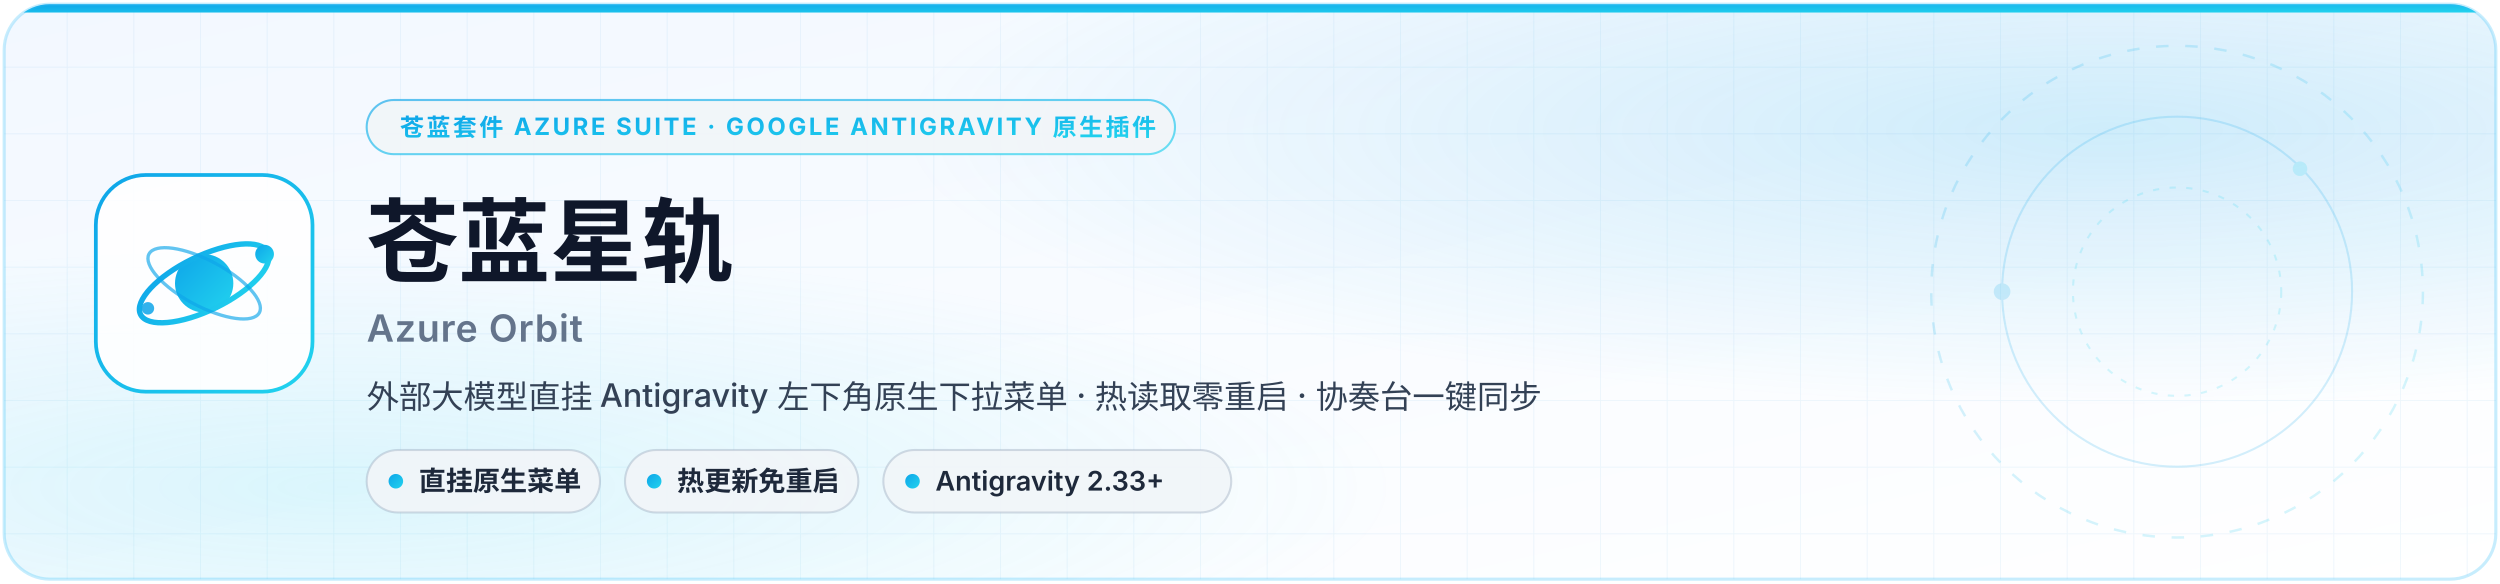
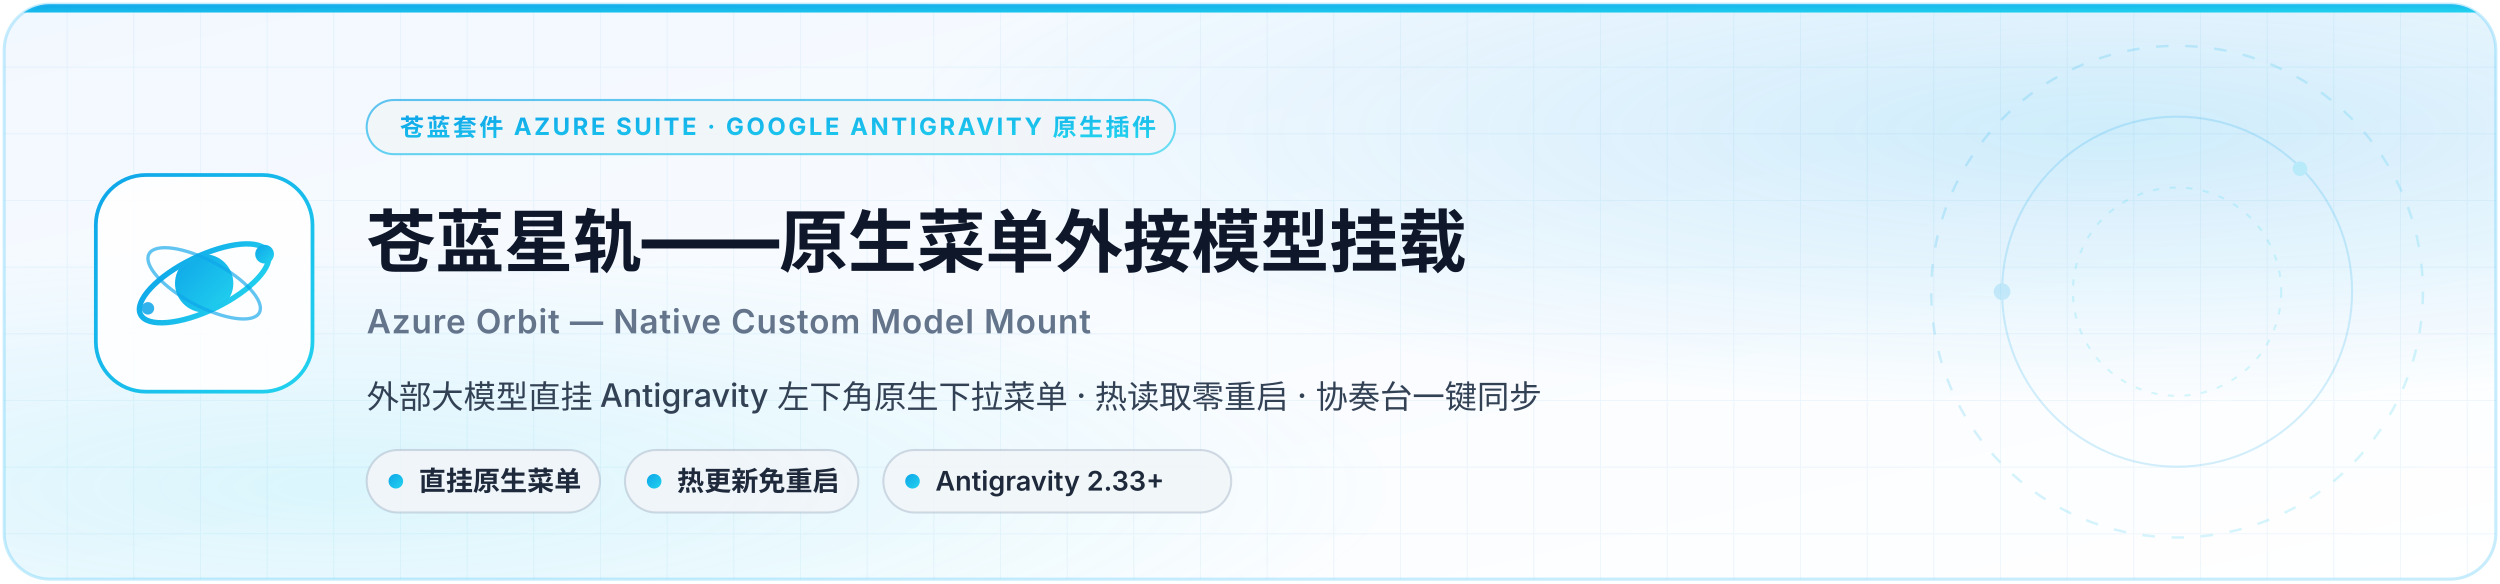
- <svg xmlns="http://www.w3.org/2000/svg" viewBox="0 0 1200 280" width="1200" height="280" role="img" aria-label="苍蓝星轨">
+ <svg xmlns="http://www.w3.org/2000/svg" viewBox="0 0 1200 280" width="1200" height="280" role="img" aria-label="苍蓝星轨——原生菜单外接模型挂载">
  <defs>
    <linearGradient id="bgGrad" x1="0%" y1="0%" x2="100%" y2="100%">
      <stop offset="0%" stop-color="#f2f8ff" />
      <stop offset="100%" stop-color="#ffffff" />
    </linearGradient>
    <linearGradient id="accentGrad" x1="0%" y1="0%" x2="100%" y2="100%">
      <stop offset="0%" stop-color="#0ea5e9" />
      <stop offset="100%" stop-color="#22d3ee" />
    </linearGradient>
    <radialGradient id="glow1" cx="84%" cy="22%" r="48%">
      <stop offset="0%" stop-color="#0ea5e9" stop-opacity="0.18" />
      <stop offset="100%" stop-color="#0ea5e9" stop-opacity="0" />
    </radialGradient>
    <radialGradient id="glow2" cx="14%" cy="84%" r="42%">
      <stop offset="0%" stop-color="#22d3ee" stop-opacity="0.14" />
      <stop offset="100%" stop-color="#22d3ee" stop-opacity="0" />
    </radialGradient>
    <pattern id="gridPat" width="32" height="32" patternUnits="userSpaceOnUse">
      <path d="M 32 0 L 0 0 0 32" fill="none" stroke="#0284c7" stroke-width="0.8" stroke-opacity="0.07" />
    </pattern>
    <clipPath id="outerClip">
      <rect x="2" y="2" width="1196" height="276" rx="22" />
    </clipPath>
  </defs>
  <g clip-path="url(#outerClip)">
    <rect x="2" y="2" width="1196" height="276" rx="22" fill="url(#bgGrad)" />
    <rect x="2" y="2" width="1196" height="276" fill="url(#gridPat)" />
    <rect x="2" y="2" width="1196" height="276" fill="url(#glow1)" />
    <rect x="2" y="2" width="1196" height="276" fill="url(#glow2)" />
    <rect x="2" y="2" width="1196" height="4" fill="url(#accentGrad)" />
    <g opacity="0.18" transform="translate(1045, 140)">
      <circle cx="0" cy="0" r="118" fill="none" stroke="url(#accentGrad)" stroke-width="1.2" stroke-dasharray="6 8" />
      <circle cx="0" cy="0" r="84" fill="none" stroke="#0ea5e9" stroke-width="1" />
      <circle cx="0" cy="0" r="50" fill="none" stroke="#22d3ee" stroke-width="1" stroke-dasharray="3 5" />
      <circle cx="-84" cy="0" r="4" fill="#0ea5e9" />
      <circle cx="59" cy="-59" r="3.5" fill="#22d3ee" />
    </g>
    <g transform="translate(46, 84)">
      <rect width="104" height="104" rx="24" fill="rgba(255,255,255,0.86)" stroke="url(#accentGrad)" stroke-width="1.8" />
      <g transform="translate(4, 4)">
        <circle cx="48" cy="48" r="14" fill="url(#accentGrad)" />
        <ellipse cx="48" cy="48" rx="34" ry="13" transform="rotate(-26 48 48)" fill="none" stroke="url(#accentGrad)" stroke-width="2.6" />
        <ellipse cx="48" cy="48" rx="30" ry="11" transform="rotate(28 48 48)" fill="none" stroke="#0ea5e9" stroke-width="1.6" opacity="0.65" />
        <circle cx="77" cy="34" r="4.5" fill="url(#accentGrad)" />
        <circle cx="21" cy="60" r="3" fill="#0ea5e9" opacity="0.85" />
      </g>
    </g>
    <g transform="translate(176, 48)">
      <rect width="388" height="26" rx="13" fill="rgba(241,245,249,0.92)" stroke="url(#accentGrad)" stroke-width="1" stroke-opacity="0.65" />
      <text x="16" y="17.2" font-size="11.5" font-weight="700" letter-spacing="1.2" fill="url(#accentGrad)" font-family="-apple-system, BlinkMacSystemFont, 'Segoe UI', 'PingFang SC', 'Microsoft YaHei', sans-serif">苍蓝套件 AZURE SUITE  ·  GOOGLE ANTIGRAVITY 原生插件</text>
    </g>
-     <text x="176" y="132" font-size="44" font-weight="800" fill="#0f172a" font-family="-apple-system, BlinkMacSystemFont, 'Segoe UI', 'PingFang SC', 'Microsoft YaHei', sans-serif">苍蓝星轨</text>
-     <text x="176" y="164" font-size="18" font-weight="600" fill="#64748b" letter-spacing="0.4" font-family="-apple-system, BlinkMacSystemFont, 'Segoe UI', 'PingFang SC', 'Microsoft YaHei', sans-serif">Azure Orbit</text>
+     <text x="176" y="128" font-size="33" font-weight="800" fill="#0f172a" font-family="-apple-system, BlinkMacSystemFont, 'Segoe UI', 'PingFang SC', 'Microsoft YaHei', sans-serif">苍蓝星轨——原生菜单外接模型挂载</text>
+     <text x="176" y="160" font-size="16" font-weight="600" fill="#64748b" letter-spacing="0.4" font-family="-apple-system, BlinkMacSystemFont, 'Segoe UI', 'PingFang SC', 'Microsoft YaHei', sans-serif">Azure Orbit — Native Custom Model Mount</text>
    <text x="176" y="196" font-size="15.5" font-weight="500" fill="#334155" font-family="-apple-system, BlinkMacSystemFont, 'Segoe UI', 'PingFang SC', 'Microsoft YaHei', sans-serif">外部大模型直挂 Antigravity 左下角原生下拉菜单 · 热读取零重启 · 协奏台一键同步</text>
    <g transform="translate(176, 216)">
      <rect width="112" height="30" rx="15" fill="rgba(241,245,249,0.92)" stroke="rgba(148,163,184,0.38)" stroke-width="1" />
      <circle cx="14" cy="15" r="3.5" fill="url(#accentGrad)" />
      <text x="25" y="19.5" font-size="13" font-weight="600" fill="#1e293b" font-family="-apple-system, BlinkMacSystemFont, 'Segoe UI', 'PingFang SC', 'Microsoft YaHei', sans-serif">直挂原生菜单</text>
    </g>
    <g transform="translate(300, 216)">
      <rect width="112" height="30" rx="15" fill="rgba(241,245,249,0.92)" stroke="rgba(148,163,184,0.38)" stroke-width="1" />
      <circle cx="14" cy="15" r="3.5" fill="url(#accentGrad)" />
      <text x="25" y="19.5" font-size="13" font-weight="600" fill="#1e293b" font-family="-apple-system, BlinkMacSystemFont, 'Segoe UI', 'PingFang SC', 'Microsoft YaHei', sans-serif">热更新免重启</text>
    </g>
    <g transform="translate(424, 216)">
      <rect width="167" height="30" rx="15" fill="rgba(241,245,249,0.92)" stroke="rgba(148,163,184,0.38)" stroke-width="1" />
      <circle cx="14" cy="15" r="3.5" fill="url(#accentGrad)" />
      <text x="25" y="19.5" font-size="13" font-weight="600" fill="#1e293b" font-family="-apple-system, BlinkMacSystemFont, 'Segoe UI', 'PingFang SC', 'Microsoft YaHei', sans-serif">Antigravity 2.33+</text>
    </g>
  </g>
  <rect x="2" y="2" width="1196" height="276" rx="22" fill="none" stroke="rgba(56,189,248,0.28)" stroke-width="1.5" />
</svg>
